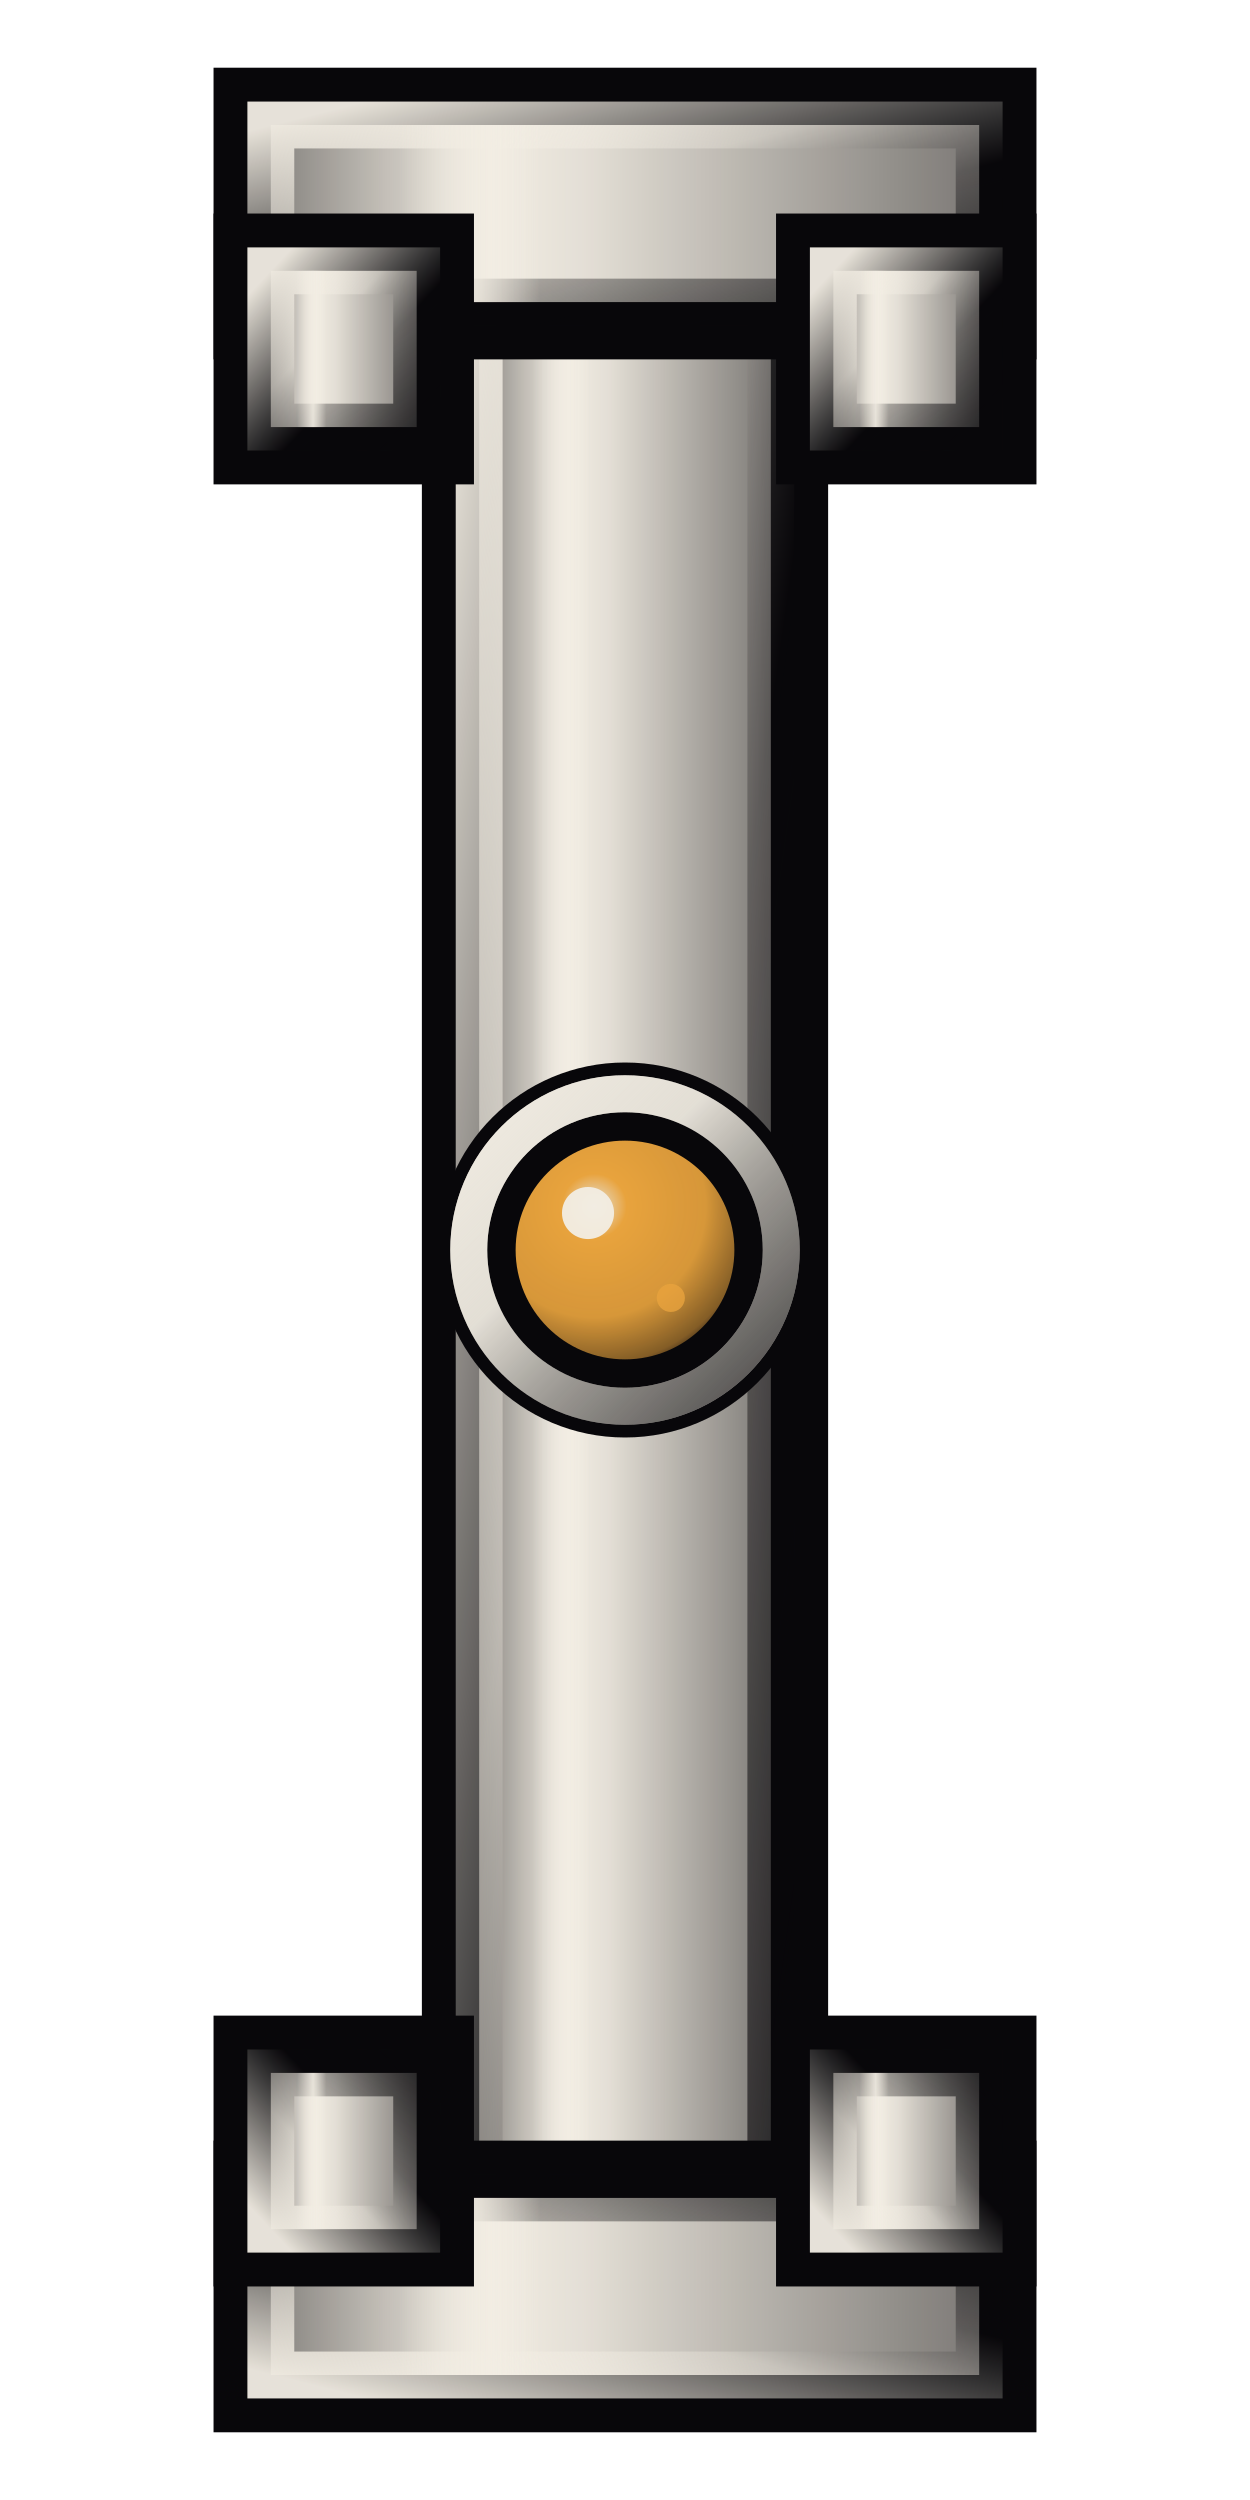
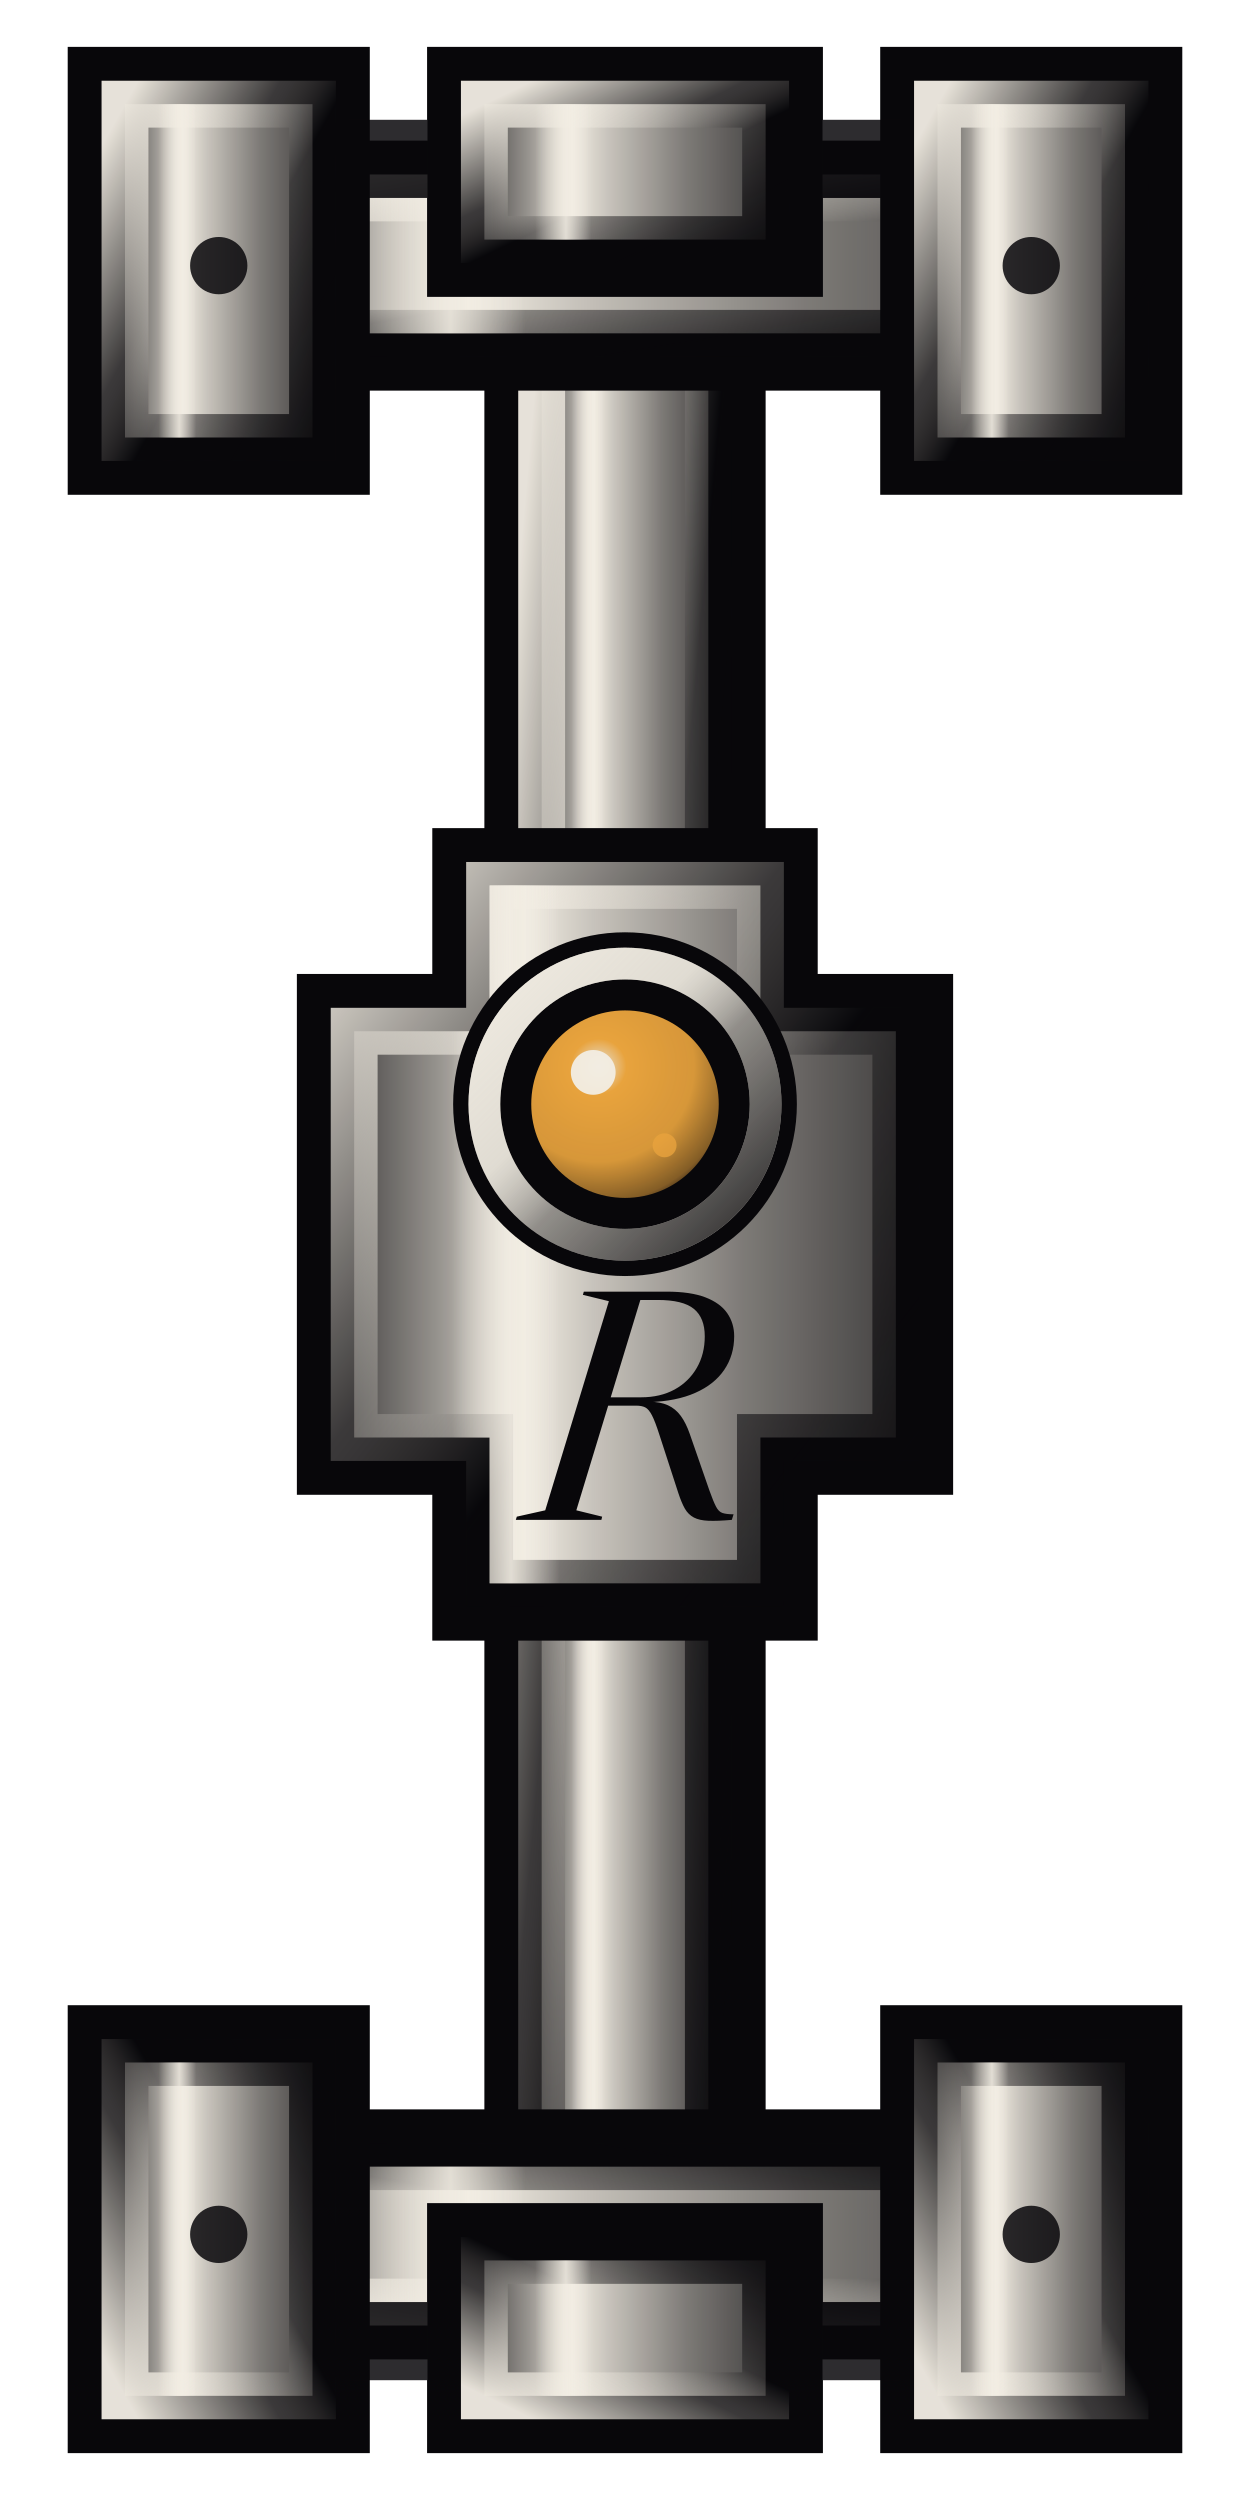
<svg xmlns="http://www.w3.org/2000/svg" viewBox="0 0 24 48" width="24" height="48">
  <defs>
    <linearGradient id="im" class="lc-metal" x1="0" y1="0" x2="1" y2="0">
-       <stop offset="0" stop-color="#F2EDE3" stop-opacity=".54" />
-       <stop offset=".16" stop-color="#F2EDE3" stop-opacity=".80" />
+       <stop offset="0" stop-color="#F2EDE3" stop-opacity=".30" />
+       <stop offset=".16" stop-color="#F2EDE3" stop-opacity=".62" />
      <stop offset=".31" stop-color="#F2EDE3" stop-opacity="1" />
-       <stop offset=".44" stop-color="#F2EDE3" stop-opacity=".94" />
-       <stop offset=".72" stop-color="#F2EDE3" stop-opacity=".72" />
-       <stop offset="1" stop-color="#F2EDE3" stop-opacity=".50" />
+       <stop offset=".44" stop-color="#F2EDE3" stop-opacity=".82" />
+       <stop offset=".72" stop-color="#F2EDE3" stop-opacity=".50" />
+       <stop offset="1" stop-color="#F2EDE3" stop-opacity=".26" />
    </linearGradient>
    <linearGradient id="ie" class="lc-rim" x1="0" y1="0" x2="1" y2="1">
      <stop offset="0" stop-color="#F2EDE3" stop-opacity=".95" />
-       <stop offset=".38" stop-color="#F2EDE3" stop-opacity=".34" />
-       <stop offset=".62" stop-color="#08070A" stop-opacity=".30" />
-       <stop offset="1" stop-color="#08070A" stop-opacity=".70" />
+       <stop offset=".38" stop-color="#F2EDE3" stop-opacity=".22" />
+       <stop offset=".56" stop-color="#08070A" stop-opacity=".35" />
+       <stop offset="1" stop-color="#08070A" stop-opacity=".85" />
    </linearGradient>
    <linearGradient id="is" class="lc-spec" x1="0" y1="0" x2="1" y2="0">
      <stop offset=".18" stop-color="#F2EDE3" stop-opacity="0" />
      <stop offset=".29" stop-color="#F2EDE3" stop-opacity=".85" />
      <stop offset=".38" stop-color="#F2EDE3" stop-opacity="0" />
    </linearGradient>
    <radialGradient id="io" cx=".5" cy=".5" r=".5">
      <stop offset=".55" stop-color="#08070A" stop-opacity="0" />
      <stop offset="1" stop-color="#08070A" stop-opacity=".7" />
    </radialGradient>
    <radialGradient id="ig" cx=".36" cy=".30" r=".82">
      <stop offset="0" stop-color="#F2EDE3" stop-opacity=".95" />
      <stop offset=".18" stop-color="#E8A33D" />
      <stop offset=".62" stop-color="#E8A33D" stop-opacity=".92" />
      <stop offset=".88" stop-color="#E8A33D" stop-opacity=".55" />
      <stop offset="1" stop-color="#08070A" stop-opacity=".55" />
    </radialGradient>
  </defs>
  <g class="lc-shaft">
-     <rect x="9.2" y="4.4" width="5.6" height="39.2" fill="#08070A" stroke="#08070A" stroke-width="2.2" stroke-linejoin="miter" />
-     <rect x="9.2" y="4.4" width="5.6" height="39.2" fill="url(#im)" />
-     <rect x="9.2" y="4.4" width="5.6" height="39.2" fill="none" stroke="url(#ie)" stroke-width=".9" />
-     <rect x="9.2" y="4.4" width="5.6" height="39.2" fill="url(#is)" />
+     <rect x="10.4" y="6" width="3.2" height="36" fill="#08070A" stroke="#08070A" stroke-width="2.2" stroke-linejoin="miter" />
+     <rect x="10.4" y="6" width="3.2" height="36" fill="url(#im)" />
+     <rect x="10.4" y="6" width="3.2" height="36" fill="none" stroke="url(#ie)" stroke-width=".9" />
+     <rect x="10.4" y="6" width="3.2" height="36" fill="url(#is)" />
  </g>
  <g id="it">
    <g>
-       <rect x="5.2" y="2.4" width="13.6" height="3.4" fill="#08070A" stroke="#08070A" stroke-width="2.2" stroke-linejoin="miter" />
-       <rect x="5.2" y="2.4" width="13.6" height="3.4" fill="url(#im)" />
-       <rect x="5.2" y="2.4" width="13.6" height="3.4" fill="none" stroke="url(#ie)" stroke-width=".9" />
-       <rect x="5.2" y="2.4" width="13.6" height="3.4" fill="url(#is)" />
+       <rect x="4" y="3.8" width="16" height="2.6" fill="#08070A" stroke="#08070A" stroke-width="2.2" stroke-linejoin="miter" />
+       <rect x="4" y="3.8" width="16" height="2.6" fill="url(#im)" />
+       <rect x="4" y="3.8" width="16" height="2.6" fill="none" stroke="url(#ie)" stroke-width=".9" />
+       <rect x="4" y="3.8" width="16" height="2.6" fill="url(#is)" />
    </g>
    <g>
-       <rect x="5.2" y="5.2" width="2.8" height="3" fill="#08070A" stroke="#08070A" stroke-width="2.2" stroke-linejoin="miter" />
-       <rect x="5.2" y="5.2" width="2.8" height="3" fill="url(#im)" />
-       <rect x="5.2" y="5.2" width="2.8" height="3" fill="none" stroke="url(#ie)" stroke-width=".9" />
-       <rect x="5.2" y="5.2" width="2.8" height="3" fill="url(#is)" />
+       <rect x="2.4" y="2" width="3.6" height="6.4" fill="#08070A" stroke="#08070A" stroke-width="2.2" stroke-linejoin="miter" />
+       <rect x="2.4" y="2" width="3.6" height="6.4" fill="url(#im)" />
+       <rect x="2.4" y="2" width="3.6" height="6.4" fill="none" stroke="url(#ie)" stroke-width=".9" />
+       <rect x="2.4" y="2" width="3.6" height="6.4" fill="url(#is)" />
    </g>
    <g>
-       <rect x="16" y="5.2" width="2.8" height="3" fill="#08070A" stroke="#08070A" stroke-width="2.2" stroke-linejoin="miter" />
-       <rect x="16" y="5.2" width="2.8" height="3" fill="url(#im)" />
-       <rect x="16" y="5.2" width="2.8" height="3" fill="none" stroke="url(#ie)" stroke-width=".9" />
-       <rect x="16" y="5.2" width="2.8" height="3" fill="url(#is)" />
+       <rect x="18" y="2" width="3.6" height="6.4" fill="#08070A" stroke="#08070A" stroke-width="2.2" stroke-linejoin="miter" />
+       <rect x="18" y="2" width="3.6" height="6.4" fill="url(#im)" />
+       <rect x="18" y="2" width="3.6" height="6.4" fill="none" stroke="url(#ie)" stroke-width=".9" />
+       <rect x="18" y="2" width="3.6" height="6.4" fill="url(#is)" />
+     </g>
+     <g>
+       <rect x="9.3" y="2" width="5.4" height="2.6" fill="#08070A" stroke="#08070A" stroke-width="2.2" stroke-linejoin="miter" />
+       <rect x="9.3" y="2" width="5.4" height="2.6" fill="url(#im)" />
+       <rect x="9.3" y="2" width="5.4" height="2.6" fill="none" stroke="url(#ie)" stroke-width=".9" />
+       <rect x="9.3" y="2" width="5.4" height="2.6" fill="url(#is)" />
+     </g>
+     <g fill="#08070A" opacity=".85">
+       <rect x="6.7" y="2.3" width="1.5" height="1.5" />
+       <rect x="15.8" y="2.3" width="1.5" height="1.5" />
+       <circle cx="4.2" cy="5.1" r=".55" />
+       <circle cx="19.8" cy="5.1" r=".55" />
    </g>
  </g>
  <use href="#it" transform="translate(0 48) scale(1 -1)" />
-   <circle cx="12" cy="24" r="3.60" fill="#08070A" />
-   <circle cx="12" cy="24" r="3.00" fill="none" stroke="#F2EDE3" stroke-width="0.71" opacity=".9" />
-   <circle cx="12" cy="24" r="3.00" fill="none" stroke="url(#ie)" stroke-width="0.71" />
-   <circle class="lc-gem" cx="12" cy="24" r="2.1" fill="url(#ig)" />
-   <circle cx="11.29" cy="23.29" r="0.50" fill="#F2EDE3" opacity=".95" />
-   <circle cx="12.88" cy="24.92" r="0.27" fill="#E8A33D" opacity=".8" />
+   <g>
+     <path d="M9.4 17H14.6V19.8H17.2V27.6H14.6V30.4H9.4V27.6H6.8V19.8H9.4Z" fill="#08070A" stroke="#08070A" stroke-width="2.2" stroke-linejoin="miter" />
+     <path d="M9.4 17H14.6V19.8H17.2V27.6H14.6V30.4H9.4V27.6H6.8V19.8H9.4Z" fill="url(#im)" />
+     <path d="M9.4 17H14.6V19.8H17.2V27.6H14.6V30.4H9.4V27.6H6.8V19.8H9.4Z" fill="none" stroke="url(#ie)" stroke-width=".9" />
+     <path d="M9.4 17H14.6V19.8H17.2V27.6H14.6V30.4H9.4V27.6H6.8V19.8H9.4Z" fill="url(#is)" />
+   </g>
+   <circle cx="12" cy="21.2" r="3.30" fill="#08070A" />
+   <circle cx="12" cy="21.2" r="2.70" fill="none" stroke="#F2EDE3" stroke-width="0.61" opacity=".9" />
+   <circle cx="12" cy="21.2" r="2.70" fill="none" stroke="url(#ie)" stroke-width="0.61" />
+   <circle class="lc-gem" cx="12" cy="21.2" r="1.8" fill="url(#ig)" />
+   <circle cx="11.39" cy="20.59" r="0.43" fill="#F2EDE3" opacity=".95" />
+   <circle cx="12.76" cy="21.99" r="0.23" fill="#E8A33D" opacity=".8" />
+   <path d="M34.11 30.83Q36.62 30.83 38.49 29.81Q40.36 28.78 41.40 26.97Q42.44 25.17 42.44 22.85Q42.44 20.43 41.02 19.26Q39.60 18.09 36.26 18.09H30.91L31.25 17.00H37.43Q40.59 17.00 42.53 17.75Q44.47 18.50 45.38 19.82Q46.29 21.14 46.29 22.83Q46.29 25.31 44.99 27.23Q43.70 29.14 41.21 30.24Q38.73 31.35 35.13 31.46V31.41Q36.62 31.41 37.62 31.87Q38.62 32.33 39.30 33.26Q39.98 34.19 40.48 35.63L43.05 43.03Q43.57 44.49 43.92 45.15Q44.26 45.81 44.76 45.97Q45.27 46.14 46.21 46.14L45.98 46.87Q44.10 47.04 42.92 46.99Q41.73 46.94 41.01 46.56Q40.29 46.18 39.84 45.41Q39.40 44.64 38.98 43.36L36.51 35.76Q35.95 34.00 35.53 33.19Q35.11 32.38 34.65 32.15Q34.19 31.92 33.44 31.92H26.67L27.01 30.83ZM25.63 45.62 29.01 46.45 28.91 46.87H17.71L17.84 46.45L21.56 45.62L29.89 18.25L26.49 17.42L26.61 17.00H34.34Z" transform="translate(12.00 27.00) scale(0.1467) translate(-32 -32)" fill="#08070A" />
</svg>
